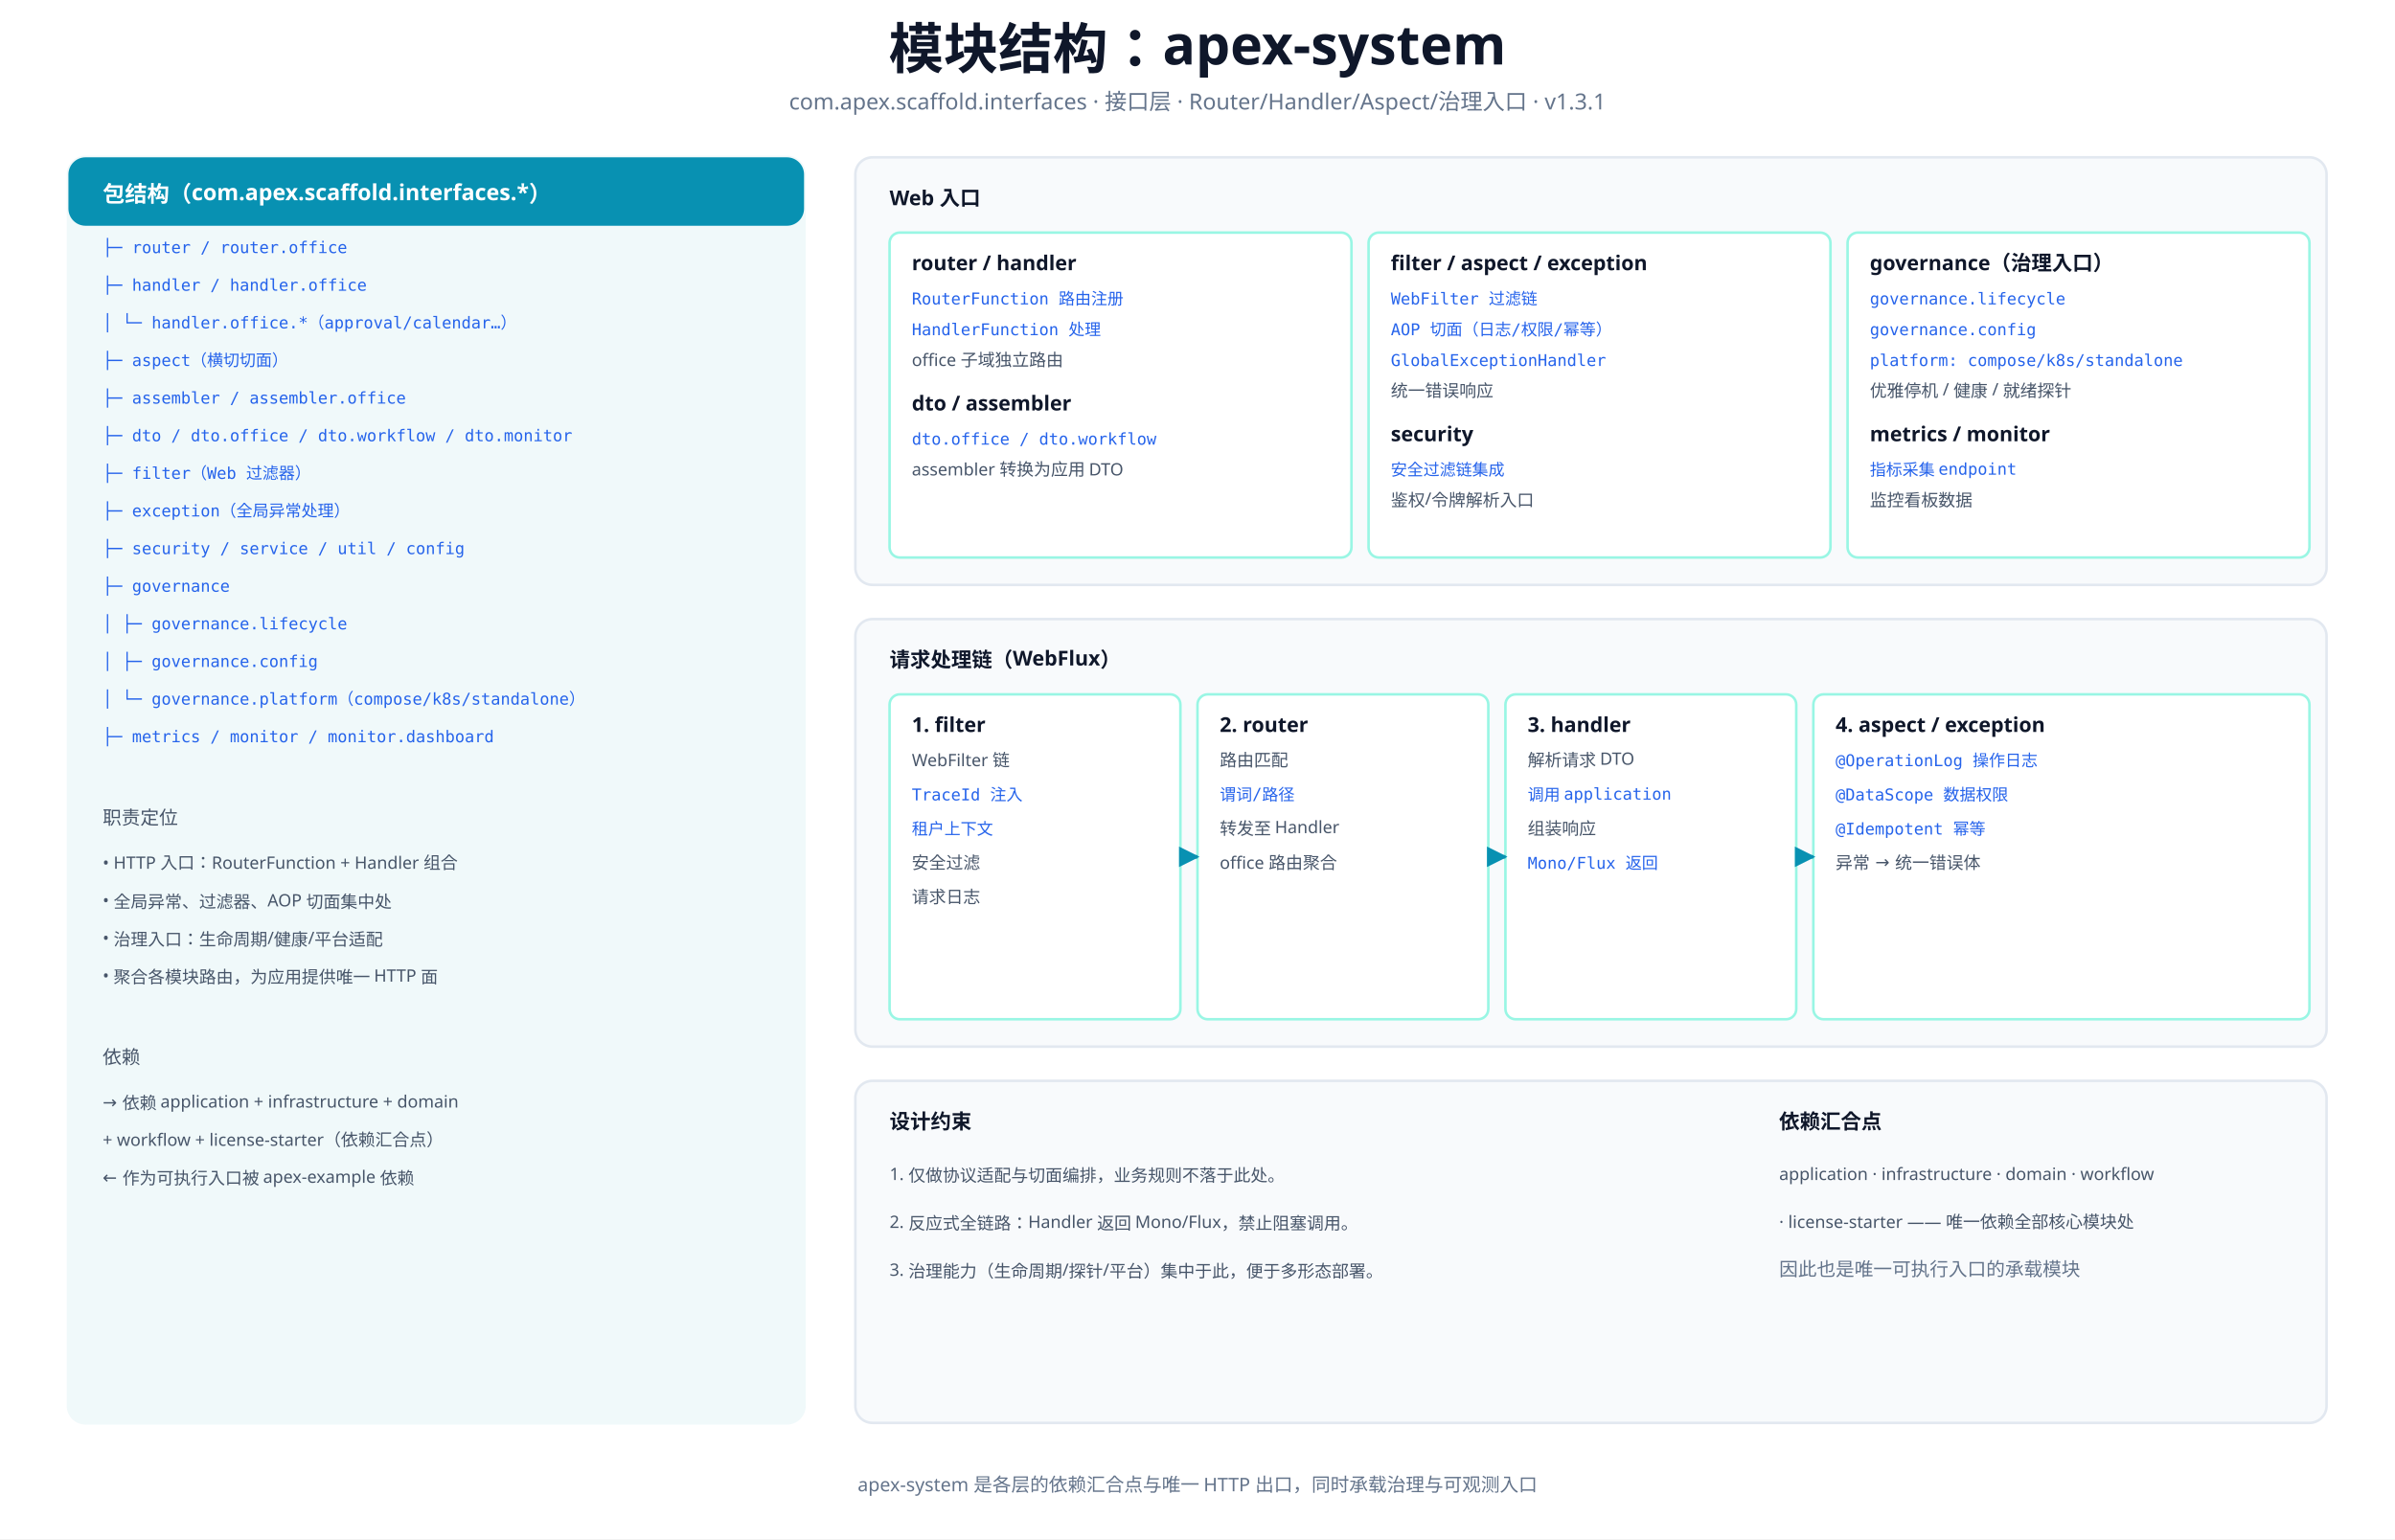
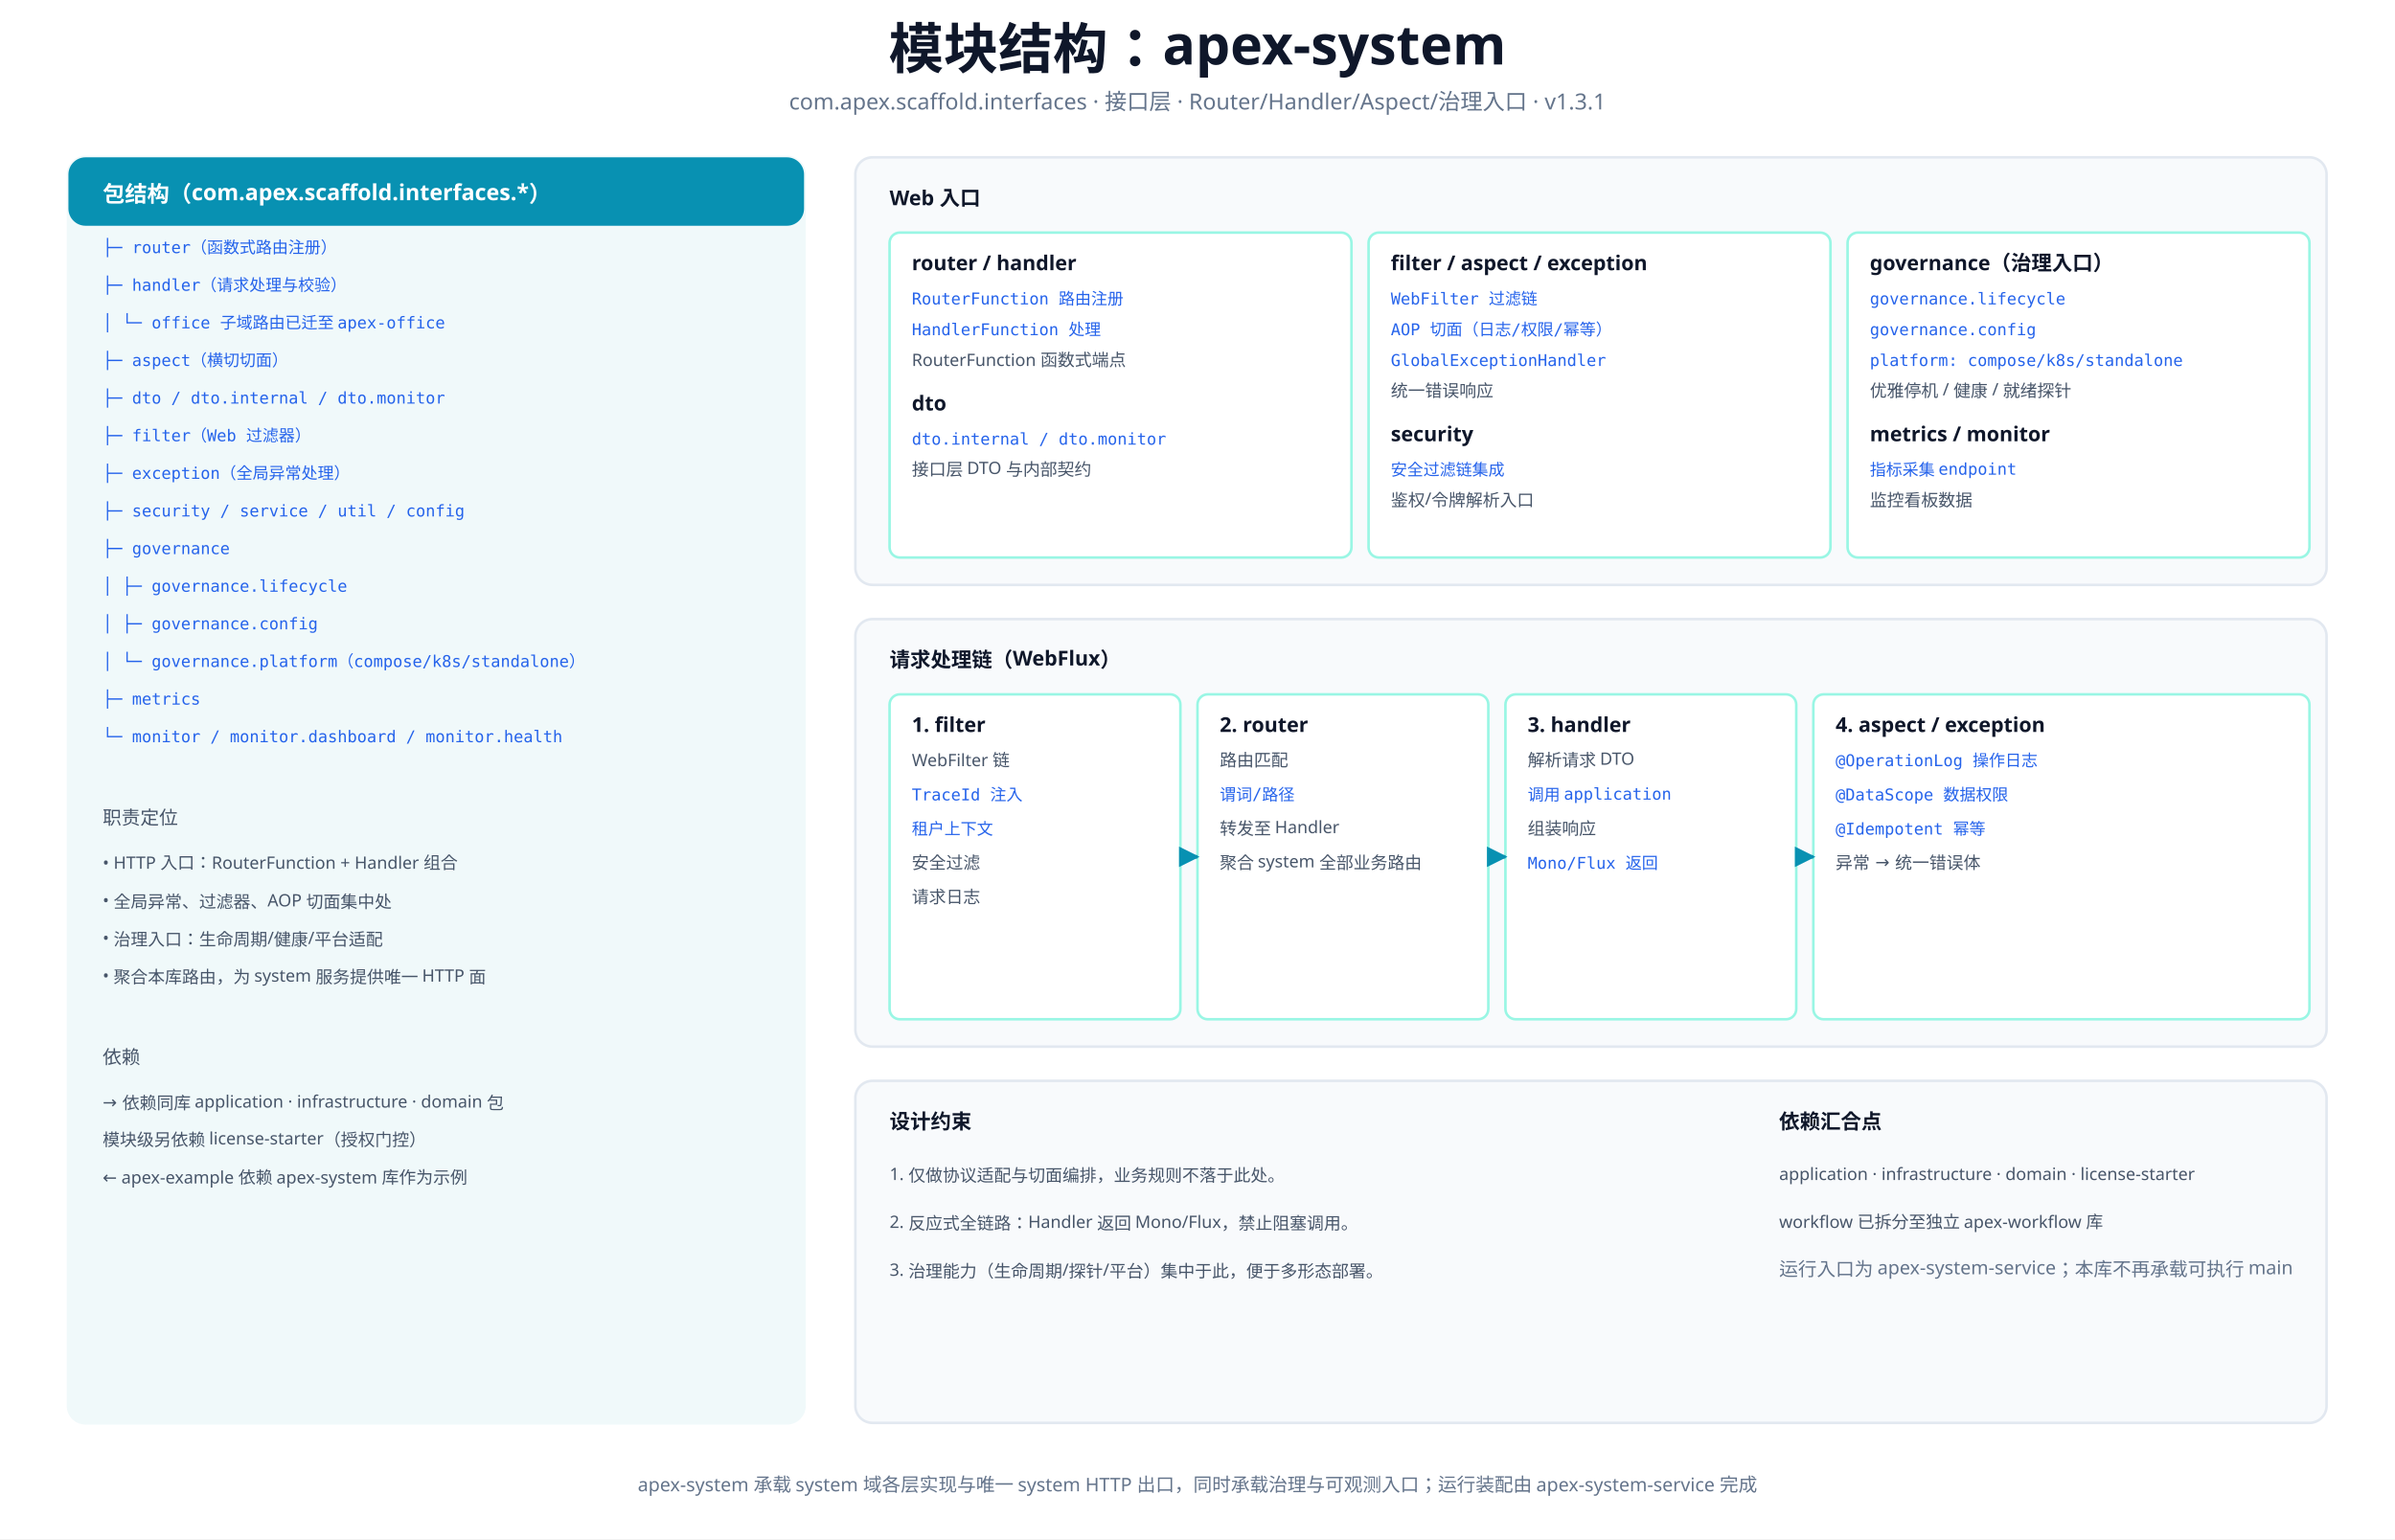
<svg xmlns="http://www.w3.org/2000/svg" viewBox="0 0 1400 900" width="1400" height="900">
  <defs>
    <style>
      .title{font:700 32px sans-serif;fill:#0f172a;text-anchor:middle}
      .subtitle{font:500 13px sans-serif;fill:#64748b;text-anchor:middle}
      .grp{font:600 13px sans-serif;fill:#fff}
      .box-title{font:600 12px sans-serif;fill:#0f172a}
      .box-desc{font:400 10px sans-serif;fill:#475569}
      .code{font:500 9.5px monospace;fill:#2563eb}
      .note{font:500 11px sans-serif;fill:#64748b}
      .legend{font:500 11px sans-serif;fill:#475569}
    </style>
    <marker id="arrow" viewBox="0 0 10 10" refX="9" refY="5" markerWidth="6" markerHeight="6" orient="auto">
      <path d="M 0 0 L 10 5 L 0 10 z" fill="#0891b2" />
    </marker>
  </defs>
  <rect width="1400" height="900" fill="#fff" />
  <text x="700" y="40" class="title">模块结构：apex-system</text>
  <text x="700" y="64" class="subtitle">com.apex.scaffold.interfaces · 接口层 · Router/Handler/Aspect/治理入口 · v1.3.1</text>
  <rect x="40" y="92" width="430" height="740" rx="10" fill="#0891b2" opacity="0.06" stroke="#0891b2" stroke-width="2" />
  <rect x="40" y="92" width="430" height="40" rx="10" fill="#0891b2" />
  <text x="60" y="118" class="grp">包结构（com.apex.scaffold.interfaces.*）</text>
-   <text x="60" y="148" class="code">├─ router / router.office</text>
-   <text x="60" y="170" class="code">├─ handler / handler.office</text>
-   <text x="60" y="192" class="code">│  └─ handler.office.*（approval/calendar…）</text>
+   <text x="60" y="148" class="code">├─ router（函数式路由注册）</text>
+   <text x="60" y="170" class="code">├─ handler（请求处理与校验）</text>
+   <text x="60" y="192" class="code">│  └─ office 子域路由已迁至 apex-office</text>
  <text x="60" y="214" class="code">├─ aspect（横切切面）</text>
-   <text x="60" y="236" class="code">├─ assembler / assembler.office</text>
-   <text x="60" y="258" class="code">├─ dto / dto.office / dto.workflow / dto.monitor</text>
-   <text x="60" y="280" class="code">├─ filter（Web 过滤器）</text>
-   <text x="60" y="302" class="code">├─ exception（全局异常处理）</text>
-   <text x="60" y="324" class="code">├─ security / service / util / config</text>
-   <text x="60" y="346" class="code">├─ governance</text>
-   <text x="60" y="368" class="code">│  ├─ governance.lifecycle</text>
-   <text x="60" y="390" class="code">│  ├─ governance.config</text>
-   <text x="60" y="412" class="code">│  └─ governance.platform（compose/k8s/standalone）</text>
-   <text x="60" y="434" class="code">├─ metrics / monitor / monitor.dashboard</text>
+   <text x="60" y="236" class="code">├─ dto / dto.internal / dto.monitor</text>
+   <text x="60" y="258" class="code">├─ filter（Web 过滤器）</text>
+   <text x="60" y="280" class="code">├─ exception（全局异常处理）</text>
+   <text x="60" y="302" class="code">├─ security / service / util / config</text>
+   <text x="60" y="324" class="code">├─ governance</text>
+   <text x="60" y="346" class="code">│  ├─ governance.lifecycle</text>
+   <text x="60" y="368" class="code">│  ├─ governance.config</text>
+   <text x="60" y="390" class="code">│  └─ governance.platform（compose/k8s/standalone）</text>
+   <text x="60" y="412" class="code">├─ metrics</text>
+   <text x="60" y="434" class="code">└─ monitor / monitor.dashboard / monitor.health</text>
  <text x="60" y="482" class="legend" font-weight="600">职责定位</text>
  <text x="60" y="508" class="box-desc">• HTTP 入口：RouterFunction + Handler 组合</text>
  <text x="60" y="530" class="box-desc">• 全局异常、过滤器、AOP 切面集中处</text>
  <text x="60" y="552" class="box-desc">• 治理入口：生命周期/健康/平台适配</text>
-   <text x="60" y="574" class="box-desc">• 聚合各模块路由，为应用提供唯一 HTTP 面</text>
+   <text x="60" y="574" class="box-desc">• 聚合本库路由，为 system 服务提供唯一 HTTP 面</text>
  <text x="60" y="622" class="legend" font-weight="600">依赖</text>
-   <text x="60" y="648" class="box-desc">→ 依赖 application + infrastructure + domain</text>
-   <text x="60" y="670" class="box-desc">   + workflow + license-starter（依赖汇合点）</text>
-   <text x="60" y="692" class="box-desc">← 作为可执行入口被 apex-example 依赖</text>
+   <text x="60" y="648" class="box-desc">→ 依赖同库 application · infrastructure · domain 包</text>
+   <text x="60" y="670" class="box-desc">   模块级另依赖 license-starter（授权门控）</text>
+   <text x="60" y="692" class="box-desc">← apex-example 依赖 apex-system 库作为示例</text>
  <rect x="500" y="92" width="860" height="250" rx="10" fill="#f8fafc" stroke="#e2e8f0" stroke-width="1.5" />
  <text x="520" y="120" class="box-title" font-size="14">Web 入口</text>
  <rect x="520" y="136" width="270" height="190" rx="6" fill="#fff" stroke="#99f6e4" stroke-width="1.5" />
  <text x="533" y="158" class="box-title">router / handler</text>
  <text x="533" y="178" class="code">RouterFunction 路由注册</text>
  <text x="533" y="196" class="code">HandlerFunction 处理</text>
-   <text x="533" y="214" class="box-desc">office 子域独立路由</text>
-   <text x="533" y="240" class="box-title">dto / assembler</text>
-   <text x="533" y="260" class="code">dto.office / dto.workflow</text>
-   <text x="533" y="278" class="box-desc">assembler 转换为应用 DTO</text>
+   <text x="533" y="214" class="box-desc">RouterFunction 函数式端点</text>
+   <text x="533" y="240" class="box-title">dto</text>
+   <text x="533" y="260" class="code">dto.internal / dto.monitor</text>
+   <text x="533" y="278" class="box-desc">接口层 DTO 与内部契约</text>
  <rect x="800" y="136" width="270" height="190" rx="6" fill="#fff" stroke="#99f6e4" stroke-width="1.5" />
  <text x="813" y="158" class="box-title">filter / aspect / exception</text>
  <text x="813" y="178" class="code">WebFilter 过滤链</text>
  <text x="813" y="196" class="code">AOP 切面（日志/权限/幂等）</text>
  <text x="813" y="214" class="code">GlobalExceptionHandler</text>
  <text x="813" y="232" class="box-desc">统一错误响应</text>
  <text x="813" y="258" class="box-title">security</text>
  <text x="813" y="278" class="code">安全过滤链集成</text>
  <text x="813" y="296" class="box-desc">鉴权/令牌解析入口</text>
  <rect x="1080" y="136" width="270" height="190" rx="6" fill="#fff" stroke="#99f6e4" stroke-width="1.5" />
  <text x="1093" y="158" class="box-title">governance（治理入口）</text>
  <text x="1093" y="178" class="code">governance.lifecycle</text>
  <text x="1093" y="196" class="code">governance.config</text>
  <text x="1093" y="214" class="code">platform: compose/k8s/standalone</text>
  <text x="1093" y="232" class="box-desc">优雅停机 / 健康 / 就绪探针</text>
  <text x="1093" y="258" class="box-title">metrics / monitor</text>
  <text x="1093" y="278" class="code">指标采集 endpoint</text>
  <text x="1093" y="296" class="box-desc">监控看板数据</text>
  <rect x="500" y="362" width="860" height="250" rx="10" fill="#f8fafc" stroke="#e2e8f0" stroke-width="1.5" />
  <text x="520" y="390" class="box-title" font-size="14">请求处理链（WebFlux）</text>
  <rect x="520" y="406" width="170" height="190" rx="6" fill="#fff" stroke="#99f6e4" stroke-width="1.5" />
  <text x="533" y="428" class="box-title">1. filter</text>
  <text x="533" y="448" class="box-desc">WebFilter 链</text>
  <text x="533" y="468" class="code">TraceId 注入</text>
  <text x="533" y="488" class="code">租户上下文</text>
  <text x="533" y="508" class="box-desc">安全过滤</text>
  <text x="533" y="528" class="box-desc">请求日志</text>
  <rect x="700" y="406" width="170" height="190" rx="6" fill="#fff" stroke="#99f6e4" stroke-width="1.5" />
  <text x="713" y="428" class="box-title">2. router</text>
  <text x="713" y="448" class="box-desc">路由匹配</text>
  <text x="713" y="468" class="code">谓词/路径</text>
  <text x="713" y="488" class="box-desc">转发至 Handler</text>
-   <text x="713" y="508" class="box-desc">office 路由聚合</text>
+   <text x="713" y="508" class="box-desc">聚合 system 全部业务路由</text>
  <rect x="880" y="406" width="170" height="190" rx="6" fill="#fff" stroke="#99f6e4" stroke-width="1.5" />
  <text x="893" y="428" class="box-title">3. handler</text>
  <text x="893" y="448" class="box-desc">解析请求 DTO</text>
  <text x="893" y="468" class="code">调用 application</text>
  <text x="893" y="488" class="box-desc">组装响应</text>
  <text x="893" y="508" class="code">Mono/Flux 返回</text>
  <rect x="1060" y="406" width="290" height="190" rx="6" fill="#fff" stroke="#99f6e4" stroke-width="1.5" />
  <text x="1073" y="428" class="box-title">4. aspect / exception</text>
  <text x="1073" y="448" class="code">@OperationLog 操作日志</text>
  <text x="1073" y="468" class="code">@DataScope 数据权限</text>
  <text x="1073" y="488" class="code">@Idempotent 幂等</text>
  <text x="1073" y="508" class="box-desc">异常 → 统一错误体</text>
  <line x1="690" y1="501" x2="700" y2="501" stroke="#0891b2" stroke-width="2" marker-end="url(#arrow)" />
  <line x1="870" y1="501" x2="880" y2="501" stroke="#0891b2" stroke-width="2" marker-end="url(#arrow)" />
  <line x1="1050" y1="501" x2="1060" y2="501" stroke="#0891b2" stroke-width="2" marker-end="url(#arrow)" />
  <rect x="500" y="632" width="860" height="200" rx="10" fill="#f8fafc" stroke="#e2e8f0" stroke-width="1.5" />
  <text x="520" y="660" class="box-title" font-size="14">设计约束</text>
  <text x="520" y="690" class="box-desc">1. 仅做协议适配与切面编排，业务规则不落于此处。</text>
  <text x="520" y="718" class="box-desc">2. 反应式全链路：Handler 返回 Mono/Flux，禁止阻塞调用。</text>
  <text x="520" y="746" class="box-desc">3. 治理能力（生命周期/探针/平台）集中于此，便于多形态部署。</text>
  <text x="1040" y="660" class="box-title" font-size="14">依赖汇合点</text>
-   <text x="1040" y="690" class="box-desc">application · infrastructure · domain · workflow</text>
-   <text x="1040" y="718" class="box-desc">· license-starter —— 唯一依赖全部核心模块处</text>
-   <text x="1040" y="746" class="note">因此也是唯一可执行入口的承载模块</text>
-   <text x="700" y="872" class="note" text-anchor="middle">apex-system 是各层的依赖汇合点与唯一 HTTP 出口，同时承载治理与可观测入口</text>
+   <text x="1040" y="690" class="box-desc">application · infrastructure · domain · license-starter</text>
+   <text x="1040" y="718" class="box-desc">workflow 已拆分至独立 apex-workflow 库</text>
+   <text x="1040" y="746" class="note">运行入口为 apex-system-service；本库不再承载可执行 main</text>
+   <text x="700" y="872" class="note" text-anchor="middle">apex-system 承载 system 域各层实现与唯一 system HTTP 出口，同时承载治理与可观测入口；运行装配由 apex-system-service 完成</text>
</svg>
